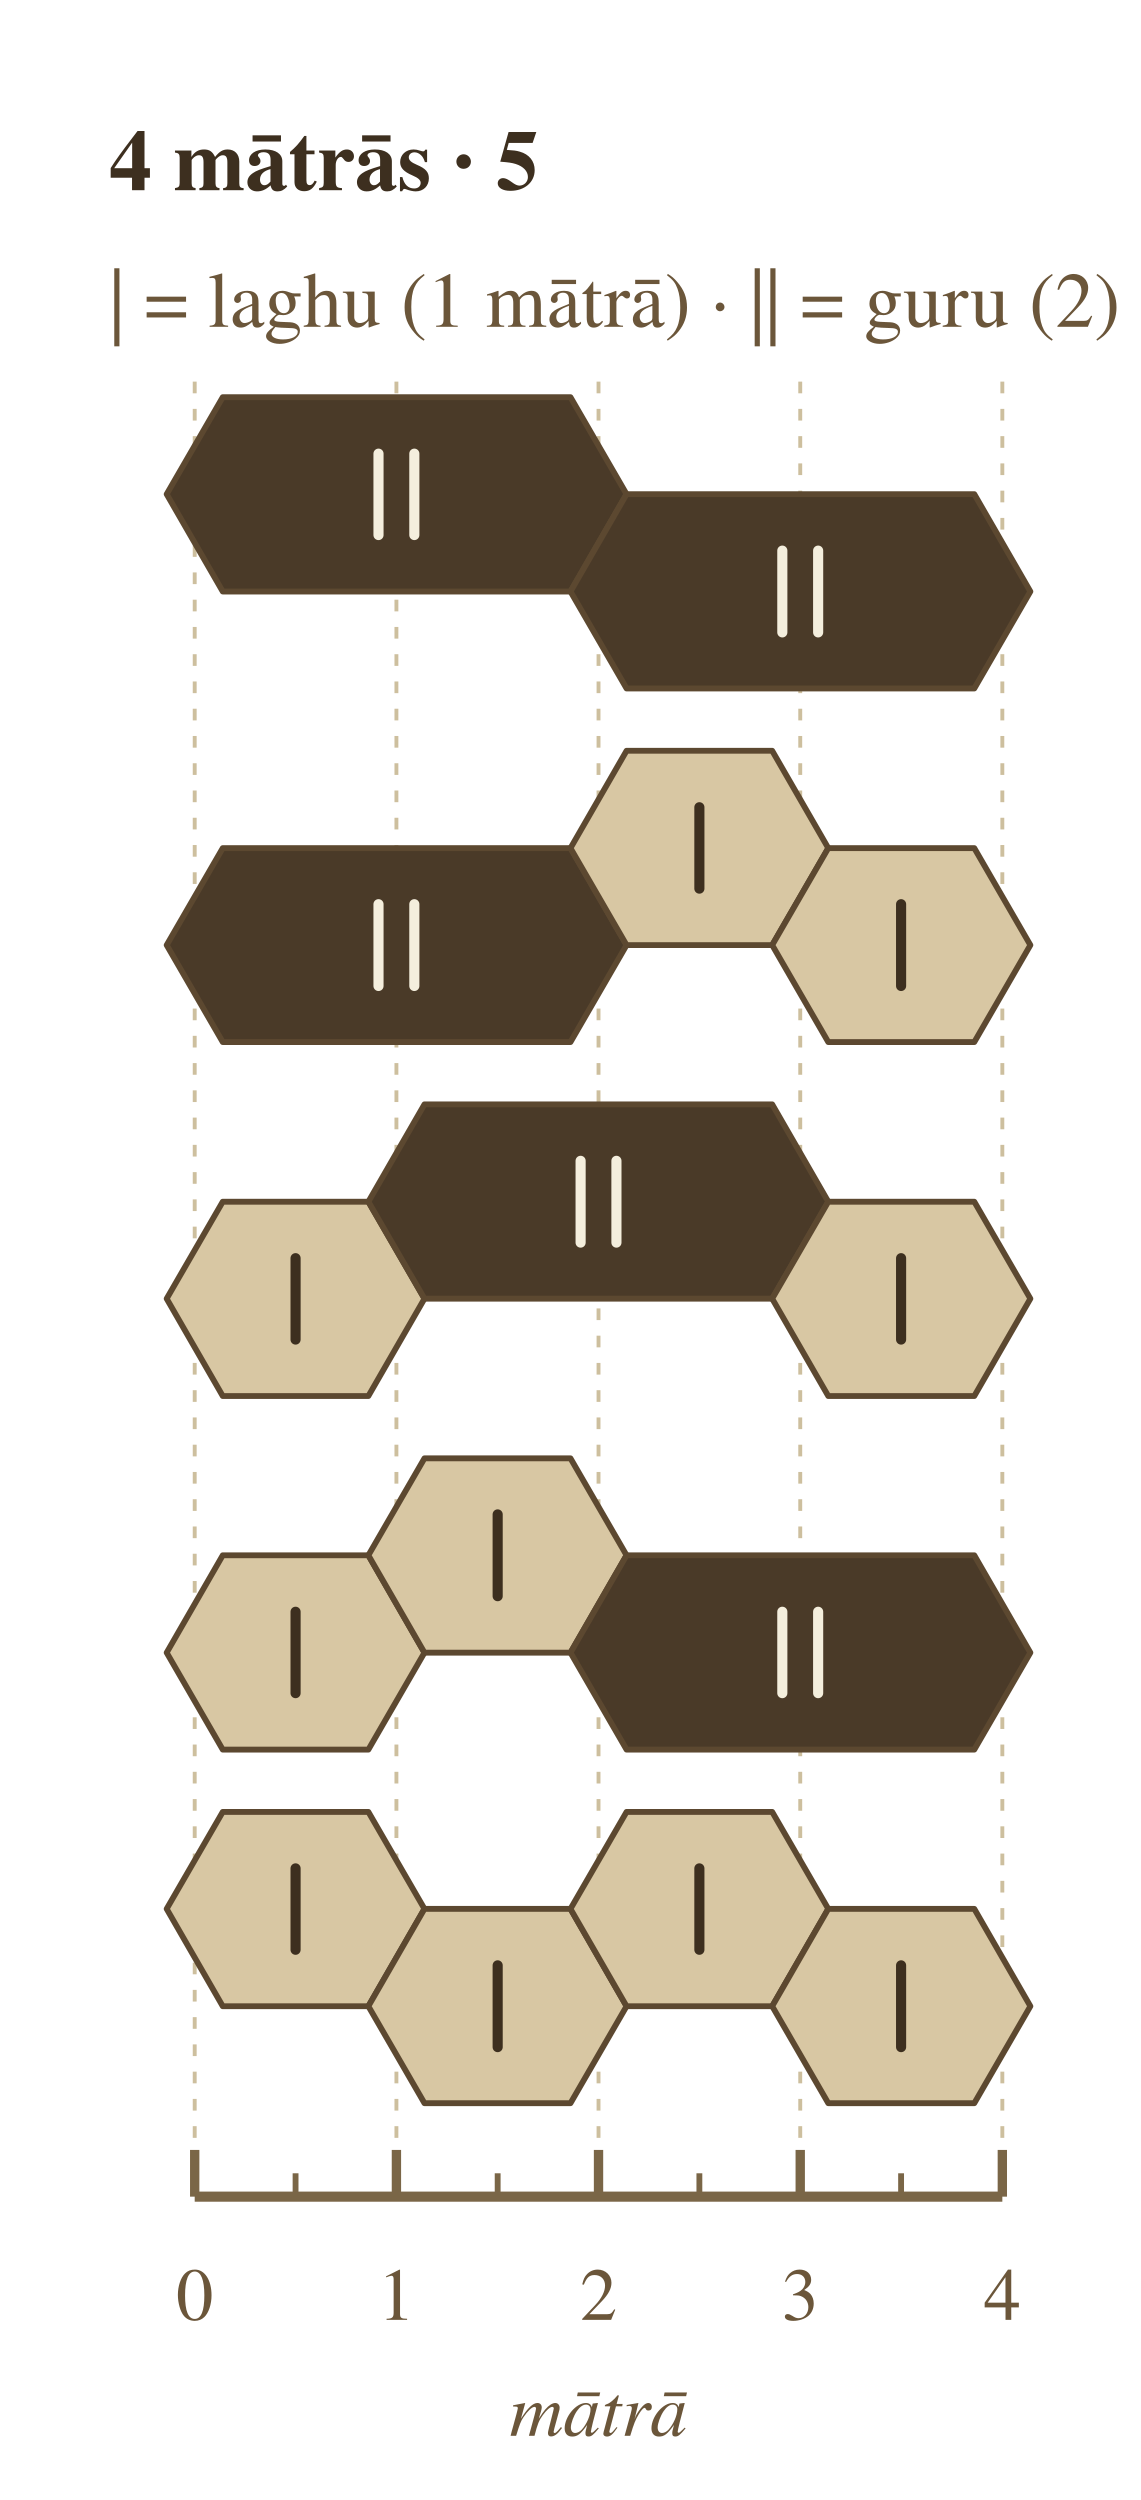
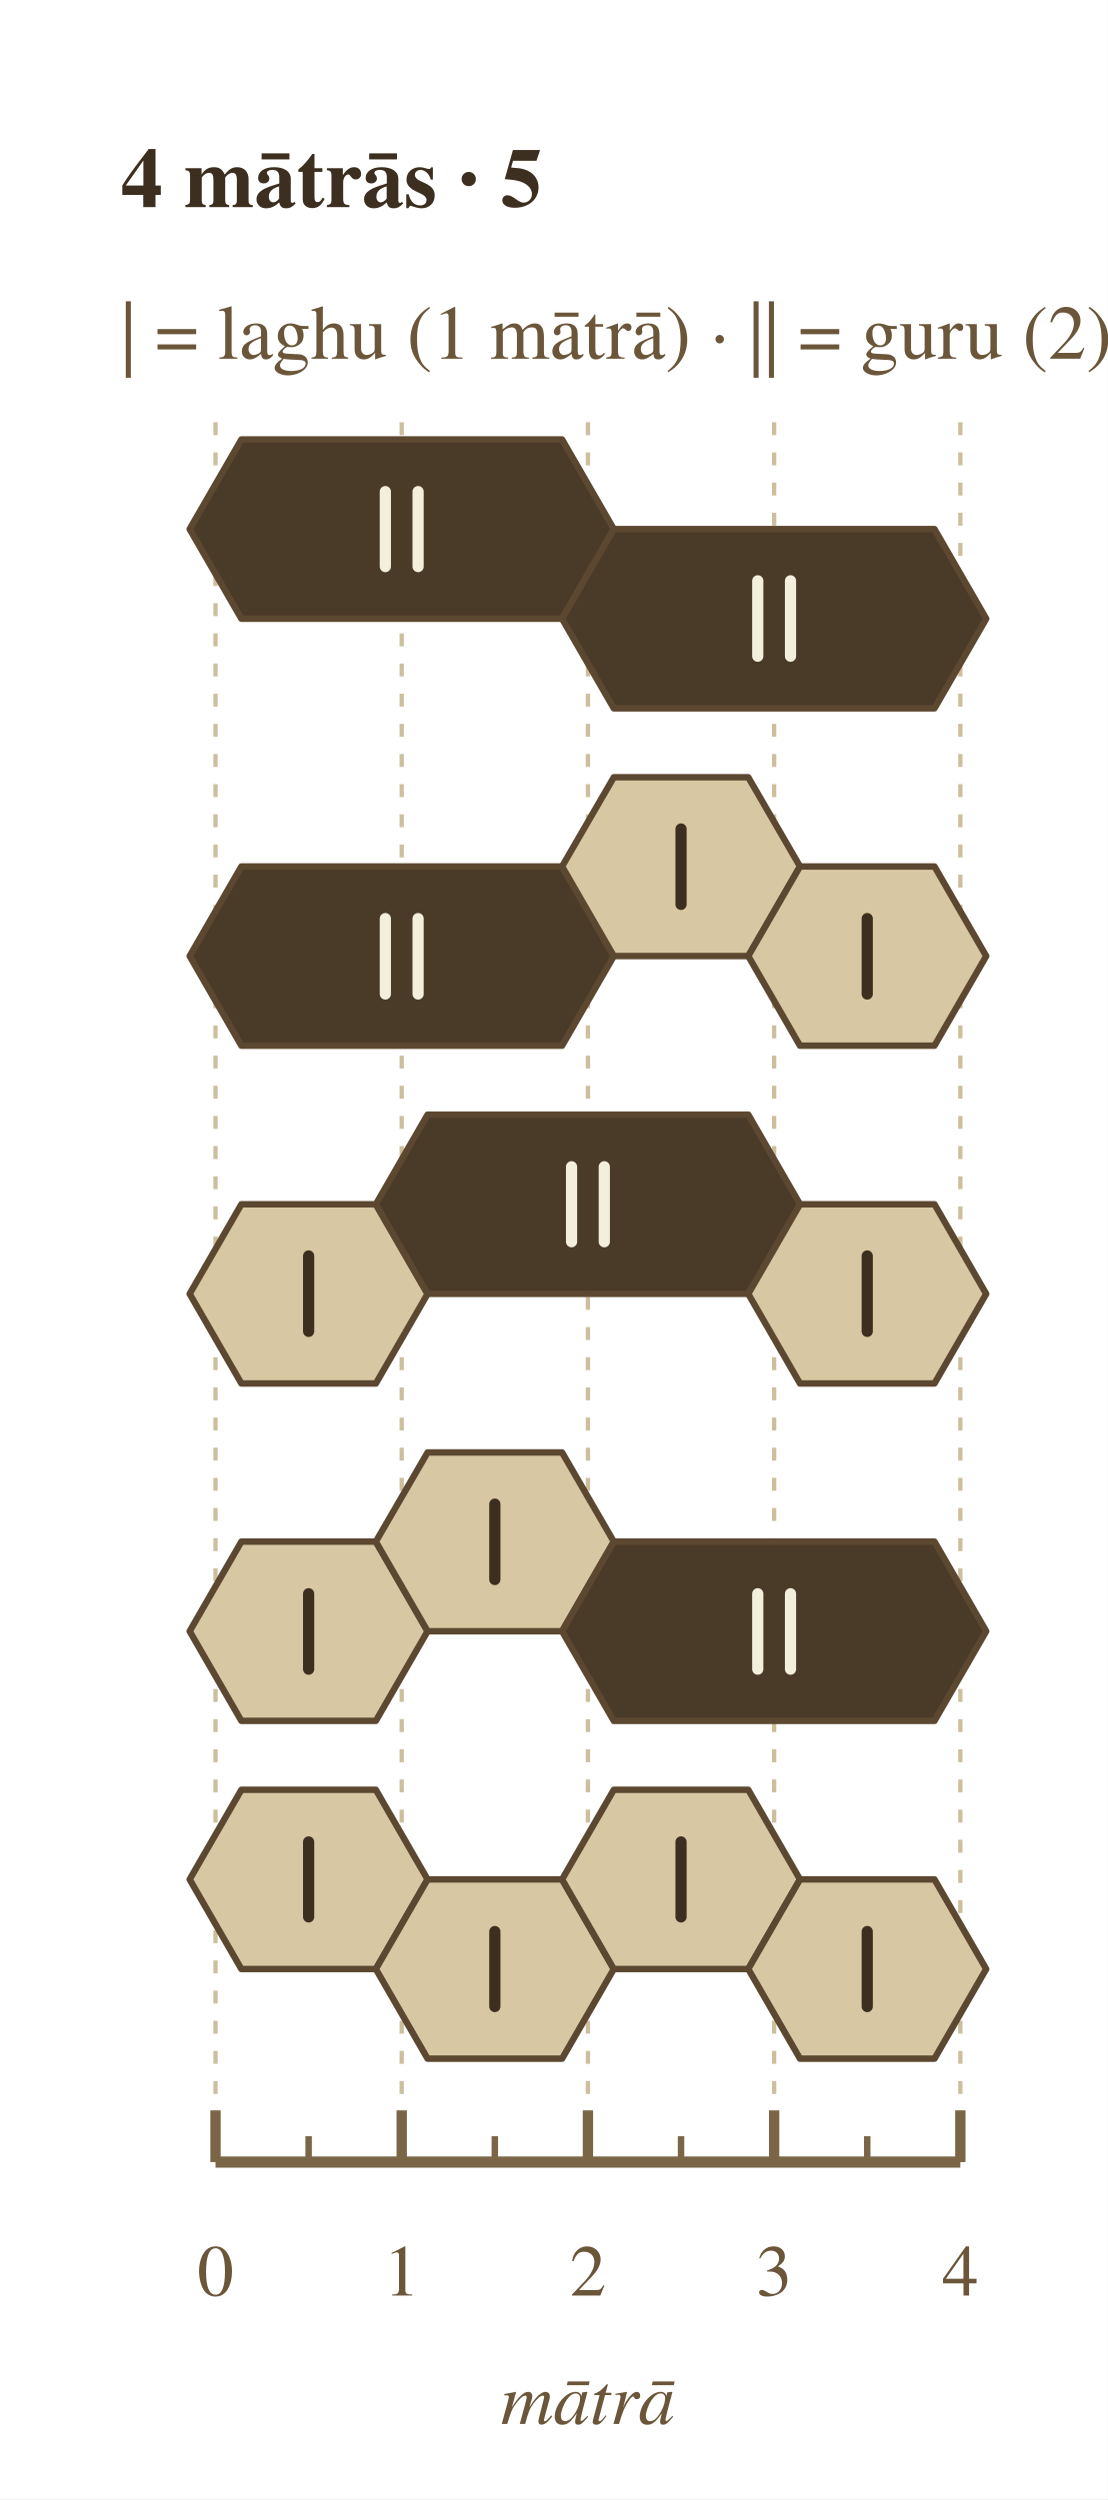
- <svg xmlns="http://www.w3.org/2000/svg" width="293" height="642" viewBox="0 0 293 642">
+ <svg xmlns="http://www.w3.org/2000/svg" width="257" height="580" viewBox="0 0 257 580">
  <rect width="100%" height="100%" fill="#ffffff" />
-   <text x="28.0" y="42.0" font-family="Charter, Georgia, Times, serif" font-size="22.1" font-weight="700" font-style="normal" text-anchor="start" dominant-baseline="middle" fill="#3d2f1f">4 mātrās · 5</text>
-   <text x="28.0" y="78.0" font-family="Charter, Georgia, Times, serif" font-size="20.1" font-weight="400" font-style="normal" text-anchor="start" dominant-baseline="middle" fill="#6b563a">| = laghu (1 mātrā)    ·    || = guru (2)</text>
-   <line x1="50.0" y1="98.0" x2="50.0" y2="564.1" stroke="#cdbf9e" stroke-width="1" stroke-dasharray="3,4" />
-   <line x1="101.8" y1="98.0" x2="101.8" y2="564.1" stroke="#cdbf9e" stroke-width="1" stroke-dasharray="3,4" />
-   <line x1="153.7" y1="98.0" x2="153.7" y2="564.1" stroke="#cdbf9e" stroke-width="1" stroke-dasharray="3,4" />
-   <line x1="205.5" y1="98.0" x2="205.5" y2="564.1" stroke="#cdbf9e" stroke-width="1" stroke-dasharray="3,4" />
-   <line x1="257.4" y1="98.0" x2="257.4" y2="564.1" stroke="#cdbf9e" stroke-width="1" stroke-dasharray="3,4" />
-   <polygon points="57.2,102.0 146.5,102.0 160.9,126.9 146.5,151.9 57.2,151.9 42.8,126.9" fill="#4a3a28" stroke="#5c4830" stroke-width="1.5" stroke-linejoin="round" />
-   <polygon points="160.9,126.9 250.2,126.9 264.6,151.9 250.2,176.8 160.9,176.8 146.5,151.9" fill="#4a3a28" stroke="#5c4830" stroke-width="1.5" stroke-linejoin="round" />
-   <line x1="97.2" y1="116.5" x2="97.2" y2="137.4" stroke="#f4eedd" stroke-width="2.6" stroke-linecap="round" />
-   <line x1="106.4" y1="116.5" x2="106.4" y2="137.4" stroke="#f4eedd" stroke-width="2.6" stroke-linecap="round" />
-   <line x1="200.9" y1="141.4" x2="200.9" y2="162.4" stroke="#f4eedd" stroke-width="2.6" stroke-linecap="round" />
-   <line x1="210.1" y1="141.4" x2="210.1" y2="162.4" stroke="#f4eedd" stroke-width="2.6" stroke-linecap="round" />
-   <polygon points="57.2,217.8 146.5,217.8 160.9,242.7 146.5,267.6 57.2,267.6 42.8,242.7" fill="#4a3a28" stroke="#5c4830" stroke-width="1.5" stroke-linejoin="round" />
-   <polygon points="160.9,192.8 198.3,192.8 212.7,217.8 198.3,242.7 160.9,242.7 146.5,217.8" fill="#d8c7a3" stroke="#5c4830" stroke-width="1.5" stroke-linejoin="round" />
-   <polygon points="212.7,217.8 250.2,217.8 264.6,242.7 250.2,267.6 212.7,267.6 198.3,242.7" fill="#d8c7a3" stroke="#5c4830" stroke-width="1.5" stroke-linejoin="round" />
-   <line x1="97.2" y1="232.2" x2="97.2" y2="253.2" stroke="#f4eedd" stroke-width="2.6" stroke-linecap="round" />
-   <line x1="106.4" y1="232.2" x2="106.4" y2="253.2" stroke="#f4eedd" stroke-width="2.6" stroke-linecap="round" />
-   <line x1="179.6" y1="207.3" x2="179.6" y2="228.2" stroke="#3d2f1f" stroke-width="2.6" stroke-linecap="round" />
-   <line x1="231.4" y1="232.2" x2="231.4" y2="253.2" stroke="#3d2f1f" stroke-width="2.6" stroke-linecap="round" />
-   <polygon points="57.2,308.6 94.6,308.6 109.0,333.5 94.6,358.5 57.2,358.5 42.8,333.5" fill="#d8c7a3" stroke="#5c4830" stroke-width="1.5" stroke-linejoin="round" />
-   <polygon points="109.0,283.6 198.3,283.6 212.7,308.6 198.3,333.5 109.0,333.5 94.6,308.6" fill="#4a3a28" stroke="#5c4830" stroke-width="1.5" stroke-linejoin="round" />
-   <polygon points="212.7,308.6 250.2,308.6 264.6,333.5 250.2,358.5 212.7,358.5 198.3,333.5" fill="#d8c7a3" stroke="#5c4830" stroke-width="1.5" stroke-linejoin="round" />
-   <line x1="75.9" y1="323.1" x2="75.9" y2="344.0" stroke="#3d2f1f" stroke-width="2.6" stroke-linecap="round" />
-   <line x1="149.1" y1="298.1" x2="149.1" y2="319.1" stroke="#f4eedd" stroke-width="2.6" stroke-linecap="round" />
-   <line x1="158.3" y1="298.1" x2="158.3" y2="319.1" stroke="#f4eedd" stroke-width="2.6" stroke-linecap="round" />
-   <line x1="231.4" y1="323.1" x2="231.4" y2="344.0" stroke="#3d2f1f" stroke-width="2.6" stroke-linecap="round" />
-   <polygon points="57.2,399.4 94.6,399.4 109.0,424.4 94.6,449.3 57.2,449.3 42.8,424.4" fill="#d8c7a3" stroke="#5c4830" stroke-width="1.5" stroke-linejoin="round" />
-   <polygon points="109.0,374.5 146.5,374.5 160.9,399.4 146.5,424.4 109.0,424.4 94.6,399.4" fill="#d8c7a3" stroke="#5c4830" stroke-width="1.5" stroke-linejoin="round" />
-   <polygon points="160.9,399.4 250.2,399.4 264.6,424.4 250.2,449.3 160.9,449.3 146.5,424.4" fill="#4a3a28" stroke="#5c4830" stroke-width="1.5" stroke-linejoin="round" />
-   <line x1="75.9" y1="413.9" x2="75.9" y2="434.8" stroke="#3d2f1f" stroke-width="2.6" stroke-linecap="round" />
-   <line x1="127.8" y1="388.9" x2="127.8" y2="409.9" stroke="#3d2f1f" stroke-width="2.6" stroke-linecap="round" />
-   <line x1="200.9" y1="413.9" x2="200.9" y2="434.8" stroke="#f4eedd" stroke-width="2.6" stroke-linecap="round" />
-   <line x1="210.1" y1="413.9" x2="210.1" y2="434.8" stroke="#f4eedd" stroke-width="2.6" stroke-linecap="round" />
-   <polygon points="57.2,465.3 94.6,465.3 109.0,490.2 94.6,515.2 57.2,515.2 42.8,490.2" fill="#d8c7a3" stroke="#5c4830" stroke-width="1.5" stroke-linejoin="round" />
-   <polygon points="109.0,490.2 146.5,490.2 160.9,515.2 146.5,540.1 109.0,540.1 94.6,515.2" fill="#d8c7a3" stroke="#5c4830" stroke-width="1.5" stroke-linejoin="round" />
-   <polygon points="160.9,465.3 198.3,465.3 212.7,490.2 198.3,515.2 160.9,515.2 146.5,490.2" fill="#d8c7a3" stroke="#5c4830" stroke-width="1.5" stroke-linejoin="round" />
-   <polygon points="212.7,490.2 250.2,490.2 264.6,515.2 250.2,540.1 212.7,540.1 198.3,515.2" fill="#d8c7a3" stroke="#5c4830" stroke-width="1.5" stroke-linejoin="round" />
-   <line x1="75.9" y1="479.8" x2="75.9" y2="500.7" stroke="#3d2f1f" stroke-width="2.6" stroke-linecap="round" />
-   <line x1="127.8" y1="504.7" x2="127.8" y2="525.7" stroke="#3d2f1f" stroke-width="2.6" stroke-linecap="round" />
-   <line x1="179.6" y1="479.8" x2="179.6" y2="500.7" stroke="#3d2f1f" stroke-width="2.6" stroke-linecap="round" />
-   <line x1="231.4" y1="504.7" x2="231.4" y2="525.7" stroke="#3d2f1f" stroke-width="2.6" stroke-linecap="round" />
-   <line x1="50.0" y1="564.1" x2="257.4" y2="564.1" stroke="#7a6647" stroke-width="2.6" />
-   <line x1="50.0" y1="564.1" x2="50.0" y2="552.1" stroke="#7a6647" stroke-width="2.4" />
-   <text x="50.0" y="590.1" font-family="Charter, Georgia, Times, serif" font-size="19.1" font-weight="400" font-style="normal" text-anchor="middle" dominant-baseline="middle" fill="#6b563a">0</text>
-   <line x1="75.9" y1="564.1" x2="75.9" y2="558.1" stroke="#7a6647" stroke-width="1.5" />
-   <line x1="101.8" y1="564.1" x2="101.8" y2="552.1" stroke="#7a6647" stroke-width="2.4" />
-   <text x="101.8" y="590.1" font-family="Charter, Georgia, Times, serif" font-size="19.1" font-weight="400" font-style="normal" text-anchor="middle" dominant-baseline="middle" fill="#6b563a">1</text>
-   <line x1="127.8" y1="564.1" x2="127.8" y2="558.1" stroke="#7a6647" stroke-width="1.5" />
-   <line x1="153.7" y1="564.1" x2="153.7" y2="552.1" stroke="#7a6647" stroke-width="2.4" />
-   <text x="153.7" y="590.1" font-family="Charter, Georgia, Times, serif" font-size="19.1" font-weight="400" font-style="normal" text-anchor="middle" dominant-baseline="middle" fill="#6b563a">2</text>
-   <line x1="179.6" y1="564.1" x2="179.6" y2="558.1" stroke="#7a6647" stroke-width="1.5" />
-   <line x1="205.5" y1="564.1" x2="205.5" y2="552.1" stroke="#7a6647" stroke-width="2.4" />
-   <text x="205.5" y="590.1" font-family="Charter, Georgia, Times, serif" font-size="19.1" font-weight="400" font-style="normal" text-anchor="middle" dominant-baseline="middle" fill="#6b563a">3</text>
-   <line x1="231.4" y1="564.1" x2="231.4" y2="558.1" stroke="#7a6647" stroke-width="1.5" />
-   <line x1="257.4" y1="564.1" x2="257.4" y2="552.1" stroke="#7a6647" stroke-width="2.4" />
-   <text x="257.4" y="590.1" font-family="Charter, Georgia, Times, serif" font-size="19.1" font-weight="400" font-style="normal" text-anchor="middle" dominant-baseline="middle" fill="#6b563a">4</text>
-   <text x="153.7" y="620.1" font-family="Charter, Georgia, Times, serif" font-size="19.1" font-weight="400" font-style="italic" text-anchor="middle" dominant-baseline="middle" fill="#6b563a">mātrā</text>
+   <text x="28.0" y="42.0" font-family="Charter, Georgia, Times, serif" font-size="19.6" font-weight="700" font-style="normal" text-anchor="start" dominant-baseline="middle" fill="#3d2f1f">4 mātrās · 5</text>
+   <text x="28.0" y="78.0" font-family="Charter, Georgia, Times, serif" font-size="17.8" font-weight="400" font-style="normal" text-anchor="start" dominant-baseline="middle" fill="#6b563a">| = laghu (1 mātrā)    ·    || = guru (2)</text>
+   <line x1="50.0" y1="98.0" x2="50.0" y2="501.8" stroke="#cdbf9e" stroke-width="1" stroke-dasharray="3,4" />
+   <line x1="93.2" y1="98.0" x2="93.2" y2="501.8" stroke="#cdbf9e" stroke-width="1" stroke-dasharray="3,4" />
+   <line x1="136.4" y1="98.0" x2="136.4" y2="501.8" stroke="#cdbf9e" stroke-width="1" stroke-dasharray="3,4" />
+   <line x1="179.6" y1="98.0" x2="179.6" y2="501.8" stroke="#cdbf9e" stroke-width="1" stroke-dasharray="3,4" />
+   <line x1="222.8" y1="98.0" x2="222.8" y2="501.8" stroke="#cdbf9e" stroke-width="1" stroke-dasharray="3,4" />
+   <polygon points="56.0,102.0 130.4,102.0 142.4,122.8 130.4,143.6 56.0,143.6 44.0,122.8" fill="#4a3a28" stroke="#5c4830" stroke-width="1.5" stroke-linejoin="round" />
+   <polygon points="142.4,122.8 216.8,122.8 228.8,143.6 216.8,164.4 142.4,164.4 130.4,143.6" fill="#4a3a28" stroke="#5c4830" stroke-width="1.5" stroke-linejoin="round" />
+   <line x1="89.4" y1="114.1" x2="89.4" y2="131.5" stroke="#f4eedd" stroke-width="2.6" stroke-linecap="round" />
+   <line x1="97.0" y1="114.1" x2="97.0" y2="131.5" stroke="#f4eedd" stroke-width="2.6" stroke-linecap="round" />
+   <line x1="175.8" y1="134.8" x2="175.8" y2="152.3" stroke="#f4eedd" stroke-width="2.6" stroke-linecap="round" />
+   <line x1="183.4" y1="134.8" x2="183.4" y2="152.3" stroke="#f4eedd" stroke-width="2.6" stroke-linecap="round" />
+   <polygon points="56.0,201.1 130.4,201.1 142.4,221.9 130.4,242.7 56.0,242.7 44.0,221.9" fill="#4a3a28" stroke="#5c4830" stroke-width="1.5" stroke-linejoin="round" />
+   <polygon points="142.4,180.4 173.6,180.4 185.6,201.1 173.6,221.9 142.4,221.9 130.4,201.1" fill="#d8c7a3" stroke="#5c4830" stroke-width="1.5" stroke-linejoin="round" />
+   <polygon points="185.6,201.1 216.8,201.1 228.8,221.9 216.8,242.7 185.6,242.7 173.6,221.9" fill="#d8c7a3" stroke="#5c4830" stroke-width="1.5" stroke-linejoin="round" />
+   <line x1="89.4" y1="213.2" x2="89.4" y2="230.7" stroke="#f4eedd" stroke-width="2.6" stroke-linecap="round" />
+   <line x1="97.0" y1="213.2" x2="97.0" y2="230.7" stroke="#f4eedd" stroke-width="2.6" stroke-linecap="round" />
+   <line x1="158.0" y1="192.4" x2="158.0" y2="209.9" stroke="#3d2f1f" stroke-width="2.6" stroke-linecap="round" />
+   <line x1="201.2" y1="213.2" x2="201.2" y2="230.7" stroke="#3d2f1f" stroke-width="2.6" stroke-linecap="round" />
+   <polygon points="56.0,279.5 87.2,279.5 99.2,300.3 87.2,321.1 56.0,321.1 44.0,300.3" fill="#d8c7a3" stroke="#5c4830" stroke-width="1.5" stroke-linejoin="round" />
+   <polygon points="99.2,258.7 173.6,258.7 185.6,279.5 173.6,300.3 99.2,300.3 87.2,279.5" fill="#4a3a28" stroke="#5c4830" stroke-width="1.5" stroke-linejoin="round" />
+   <polygon points="185.6,279.5 216.8,279.5 228.8,300.3 216.8,321.1 185.6,321.1 173.6,300.3" fill="#d8c7a3" stroke="#5c4830" stroke-width="1.5" stroke-linejoin="round" />
+   <line x1="71.6" y1="291.5" x2="71.6" y2="309.0" stroke="#3d2f1f" stroke-width="2.6" stroke-linecap="round" />
+   <line x1="132.6" y1="270.8" x2="132.6" y2="288.2" stroke="#f4eedd" stroke-width="2.6" stroke-linecap="round" />
+   <line x1="140.2" y1="270.8" x2="140.2" y2="288.2" stroke="#f4eedd" stroke-width="2.6" stroke-linecap="round" />
+   <line x1="201.2" y1="291.5" x2="201.2" y2="309.0" stroke="#3d2f1f" stroke-width="2.6" stroke-linecap="round" />
+   <polygon points="56.0,357.8 87.2,357.8 99.2,378.6 87.2,399.4 56.0,399.4 44.0,378.6" fill="#d8c7a3" stroke="#5c4830" stroke-width="1.5" stroke-linejoin="round" />
+   <polygon points="99.2,337.1 130.4,337.1 142.4,357.8 130.4,378.6 99.2,378.6 87.2,357.8" fill="#d8c7a3" stroke="#5c4830" stroke-width="1.5" stroke-linejoin="round" />
+   <polygon points="142.4,357.8 216.8,357.8 228.8,378.6 216.8,399.4 142.4,399.4 130.4,378.6" fill="#4a3a28" stroke="#5c4830" stroke-width="1.5" stroke-linejoin="round" />
+   <line x1="71.6" y1="369.9" x2="71.6" y2="387.4" stroke="#3d2f1f" stroke-width="2.6" stroke-linecap="round" />
+   <line x1="114.8" y1="349.1" x2="114.8" y2="366.6" stroke="#3d2f1f" stroke-width="2.6" stroke-linecap="round" />
+   <line x1="175.8" y1="369.9" x2="175.8" y2="387.4" stroke="#f4eedd" stroke-width="2.6" stroke-linecap="round" />
+   <line x1="183.4" y1="369.9" x2="183.4" y2="387.4" stroke="#f4eedd" stroke-width="2.6" stroke-linecap="round" />
+   <polygon points="56.0,415.4 87.2,415.4 99.2,436.2 87.2,457.0 56.0,457.0 44.0,436.2" fill="#d8c7a3" stroke="#5c4830" stroke-width="1.5" stroke-linejoin="round" />
+   <polygon points="99.2,436.2 130.4,436.2 142.4,457.0 130.4,477.8 99.2,477.8 87.2,457.0" fill="#d8c7a3" stroke="#5c4830" stroke-width="1.5" stroke-linejoin="round" />
+   <polygon points="142.4,415.4 173.6,415.4 185.6,436.2 173.6,457.0 142.4,457.0 130.4,436.2" fill="#d8c7a3" stroke="#5c4830" stroke-width="1.5" stroke-linejoin="round" />
+   <polygon points="185.6,436.2 216.8,436.2 228.8,457.0 216.8,477.8 185.6,477.8 173.6,457.0" fill="#d8c7a3" stroke="#5c4830" stroke-width="1.5" stroke-linejoin="round" />
+   <line x1="71.6" y1="427.5" x2="71.6" y2="444.9" stroke="#3d2f1f" stroke-width="2.6" stroke-linecap="round" />
+   <line x1="114.8" y1="448.3" x2="114.8" y2="465.7" stroke="#3d2f1f" stroke-width="2.6" stroke-linecap="round" />
+   <line x1="158.0" y1="427.5" x2="158.0" y2="444.9" stroke="#3d2f1f" stroke-width="2.6" stroke-linecap="round" />
+   <line x1="201.2" y1="448.3" x2="201.2" y2="465.7" stroke="#3d2f1f" stroke-width="2.6" stroke-linecap="round" />
+   <line x1="50.0" y1="501.8" x2="222.8" y2="501.8" stroke="#7a6647" stroke-width="2.6" />
+   <line x1="50.0" y1="501.8" x2="50.0" y2="489.8" stroke="#7a6647" stroke-width="2.4" />
+   <text x="50.0" y="527.8" font-family="Charter, Georgia, Times, serif" font-size="16.9" font-weight="400" font-style="normal" text-anchor="middle" dominant-baseline="middle" fill="#6b563a">0</text>
+   <line x1="71.6" y1="501.8" x2="71.6" y2="495.8" stroke="#7a6647" stroke-width="1.5" />
+   <line x1="93.2" y1="501.8" x2="93.2" y2="489.8" stroke="#7a6647" stroke-width="2.4" />
+   <text x="93.2" y="527.8" font-family="Charter, Georgia, Times, serif" font-size="16.9" font-weight="400" font-style="normal" text-anchor="middle" dominant-baseline="middle" fill="#6b563a">1</text>
+   <line x1="114.8" y1="501.8" x2="114.8" y2="495.8" stroke="#7a6647" stroke-width="1.5" />
+   <line x1="136.4" y1="501.8" x2="136.4" y2="489.8" stroke="#7a6647" stroke-width="2.4" />
+   <text x="136.4" y="527.8" font-family="Charter, Georgia, Times, serif" font-size="16.9" font-weight="400" font-style="normal" text-anchor="middle" dominant-baseline="middle" fill="#6b563a">2</text>
+   <line x1="158.0" y1="501.8" x2="158.0" y2="495.8" stroke="#7a6647" stroke-width="1.5" />
+   <line x1="179.6" y1="501.8" x2="179.6" y2="489.8" stroke="#7a6647" stroke-width="2.4" />
+   <text x="179.6" y="527.8" font-family="Charter, Georgia, Times, serif" font-size="16.9" font-weight="400" font-style="normal" text-anchor="middle" dominant-baseline="middle" fill="#6b563a">3</text>
+   <line x1="201.2" y1="501.8" x2="201.2" y2="495.8" stroke="#7a6647" stroke-width="1.5" />
+   <line x1="222.8" y1="501.8" x2="222.8" y2="489.8" stroke="#7a6647" stroke-width="2.4" />
+   <text x="222.8" y="527.8" font-family="Charter, Georgia, Times, serif" font-size="16.9" font-weight="400" font-style="normal" text-anchor="middle" dominant-baseline="middle" fill="#6b563a">4</text>
+   <text x="136.4" y="557.8" font-family="Charter, Georgia, Times, serif" font-size="16.9" font-weight="400" font-style="italic" text-anchor="middle" dominant-baseline="middle" fill="#6b563a">mātrā</text>
</svg>
